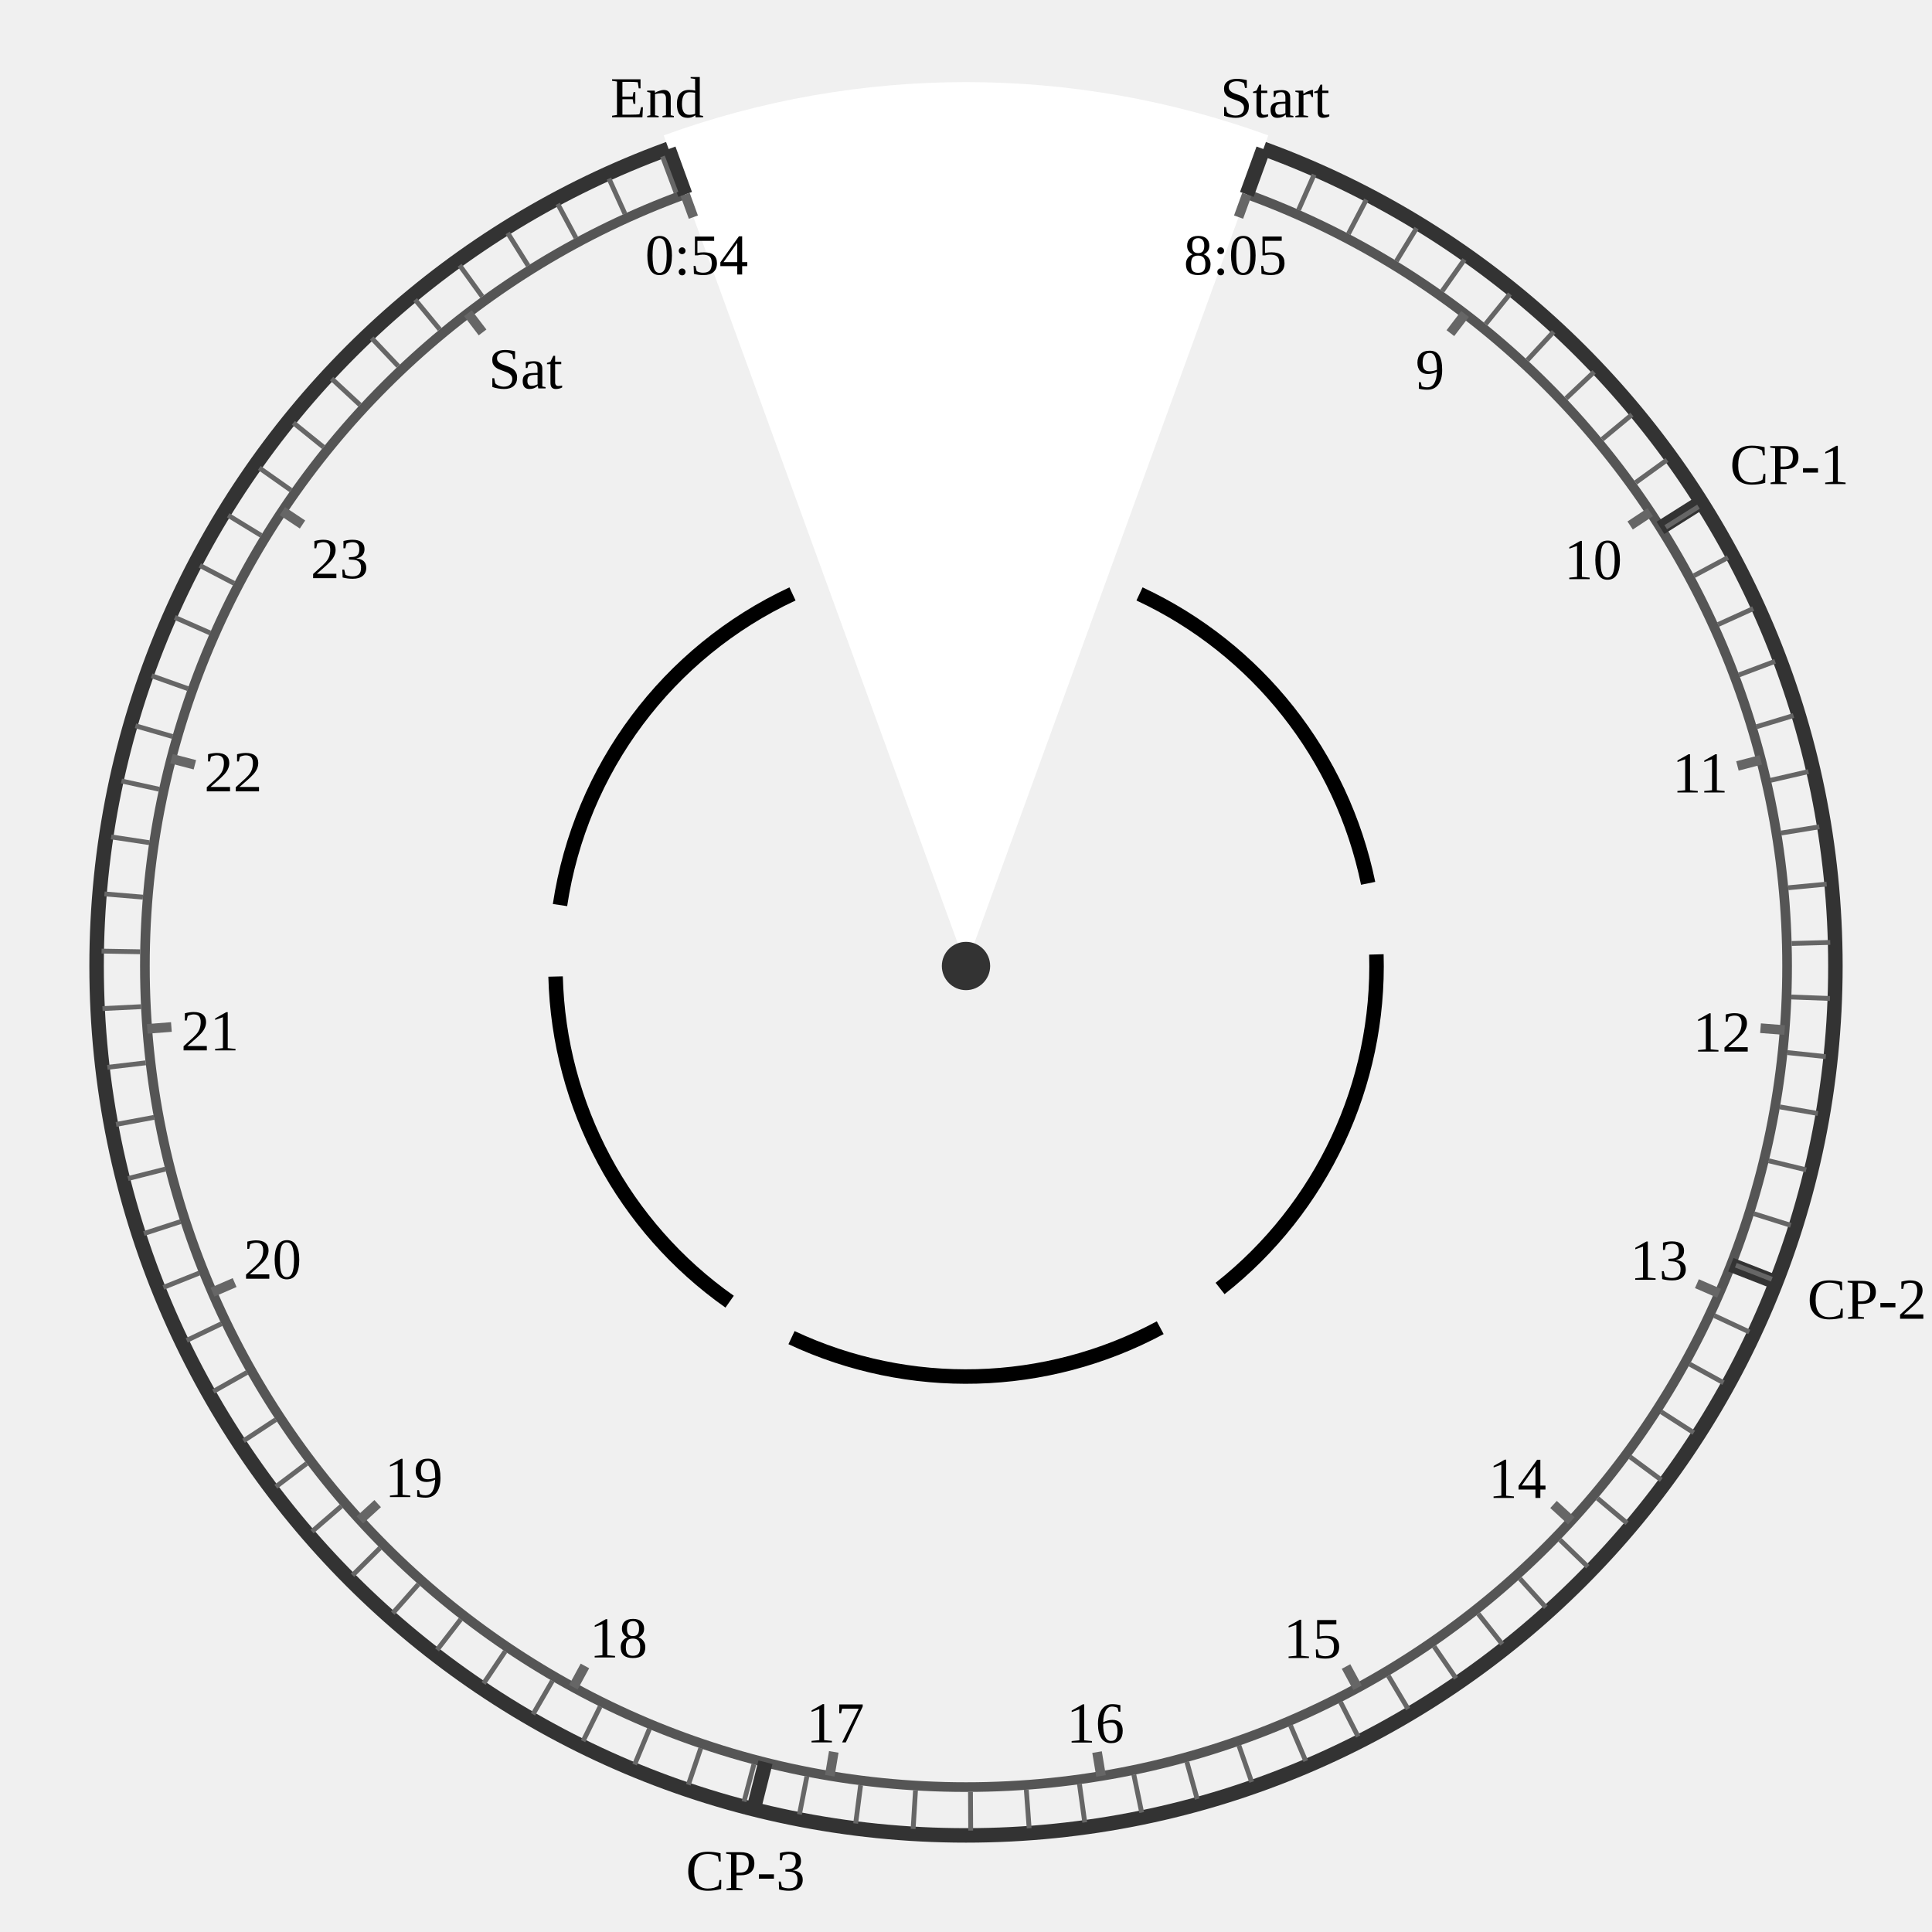
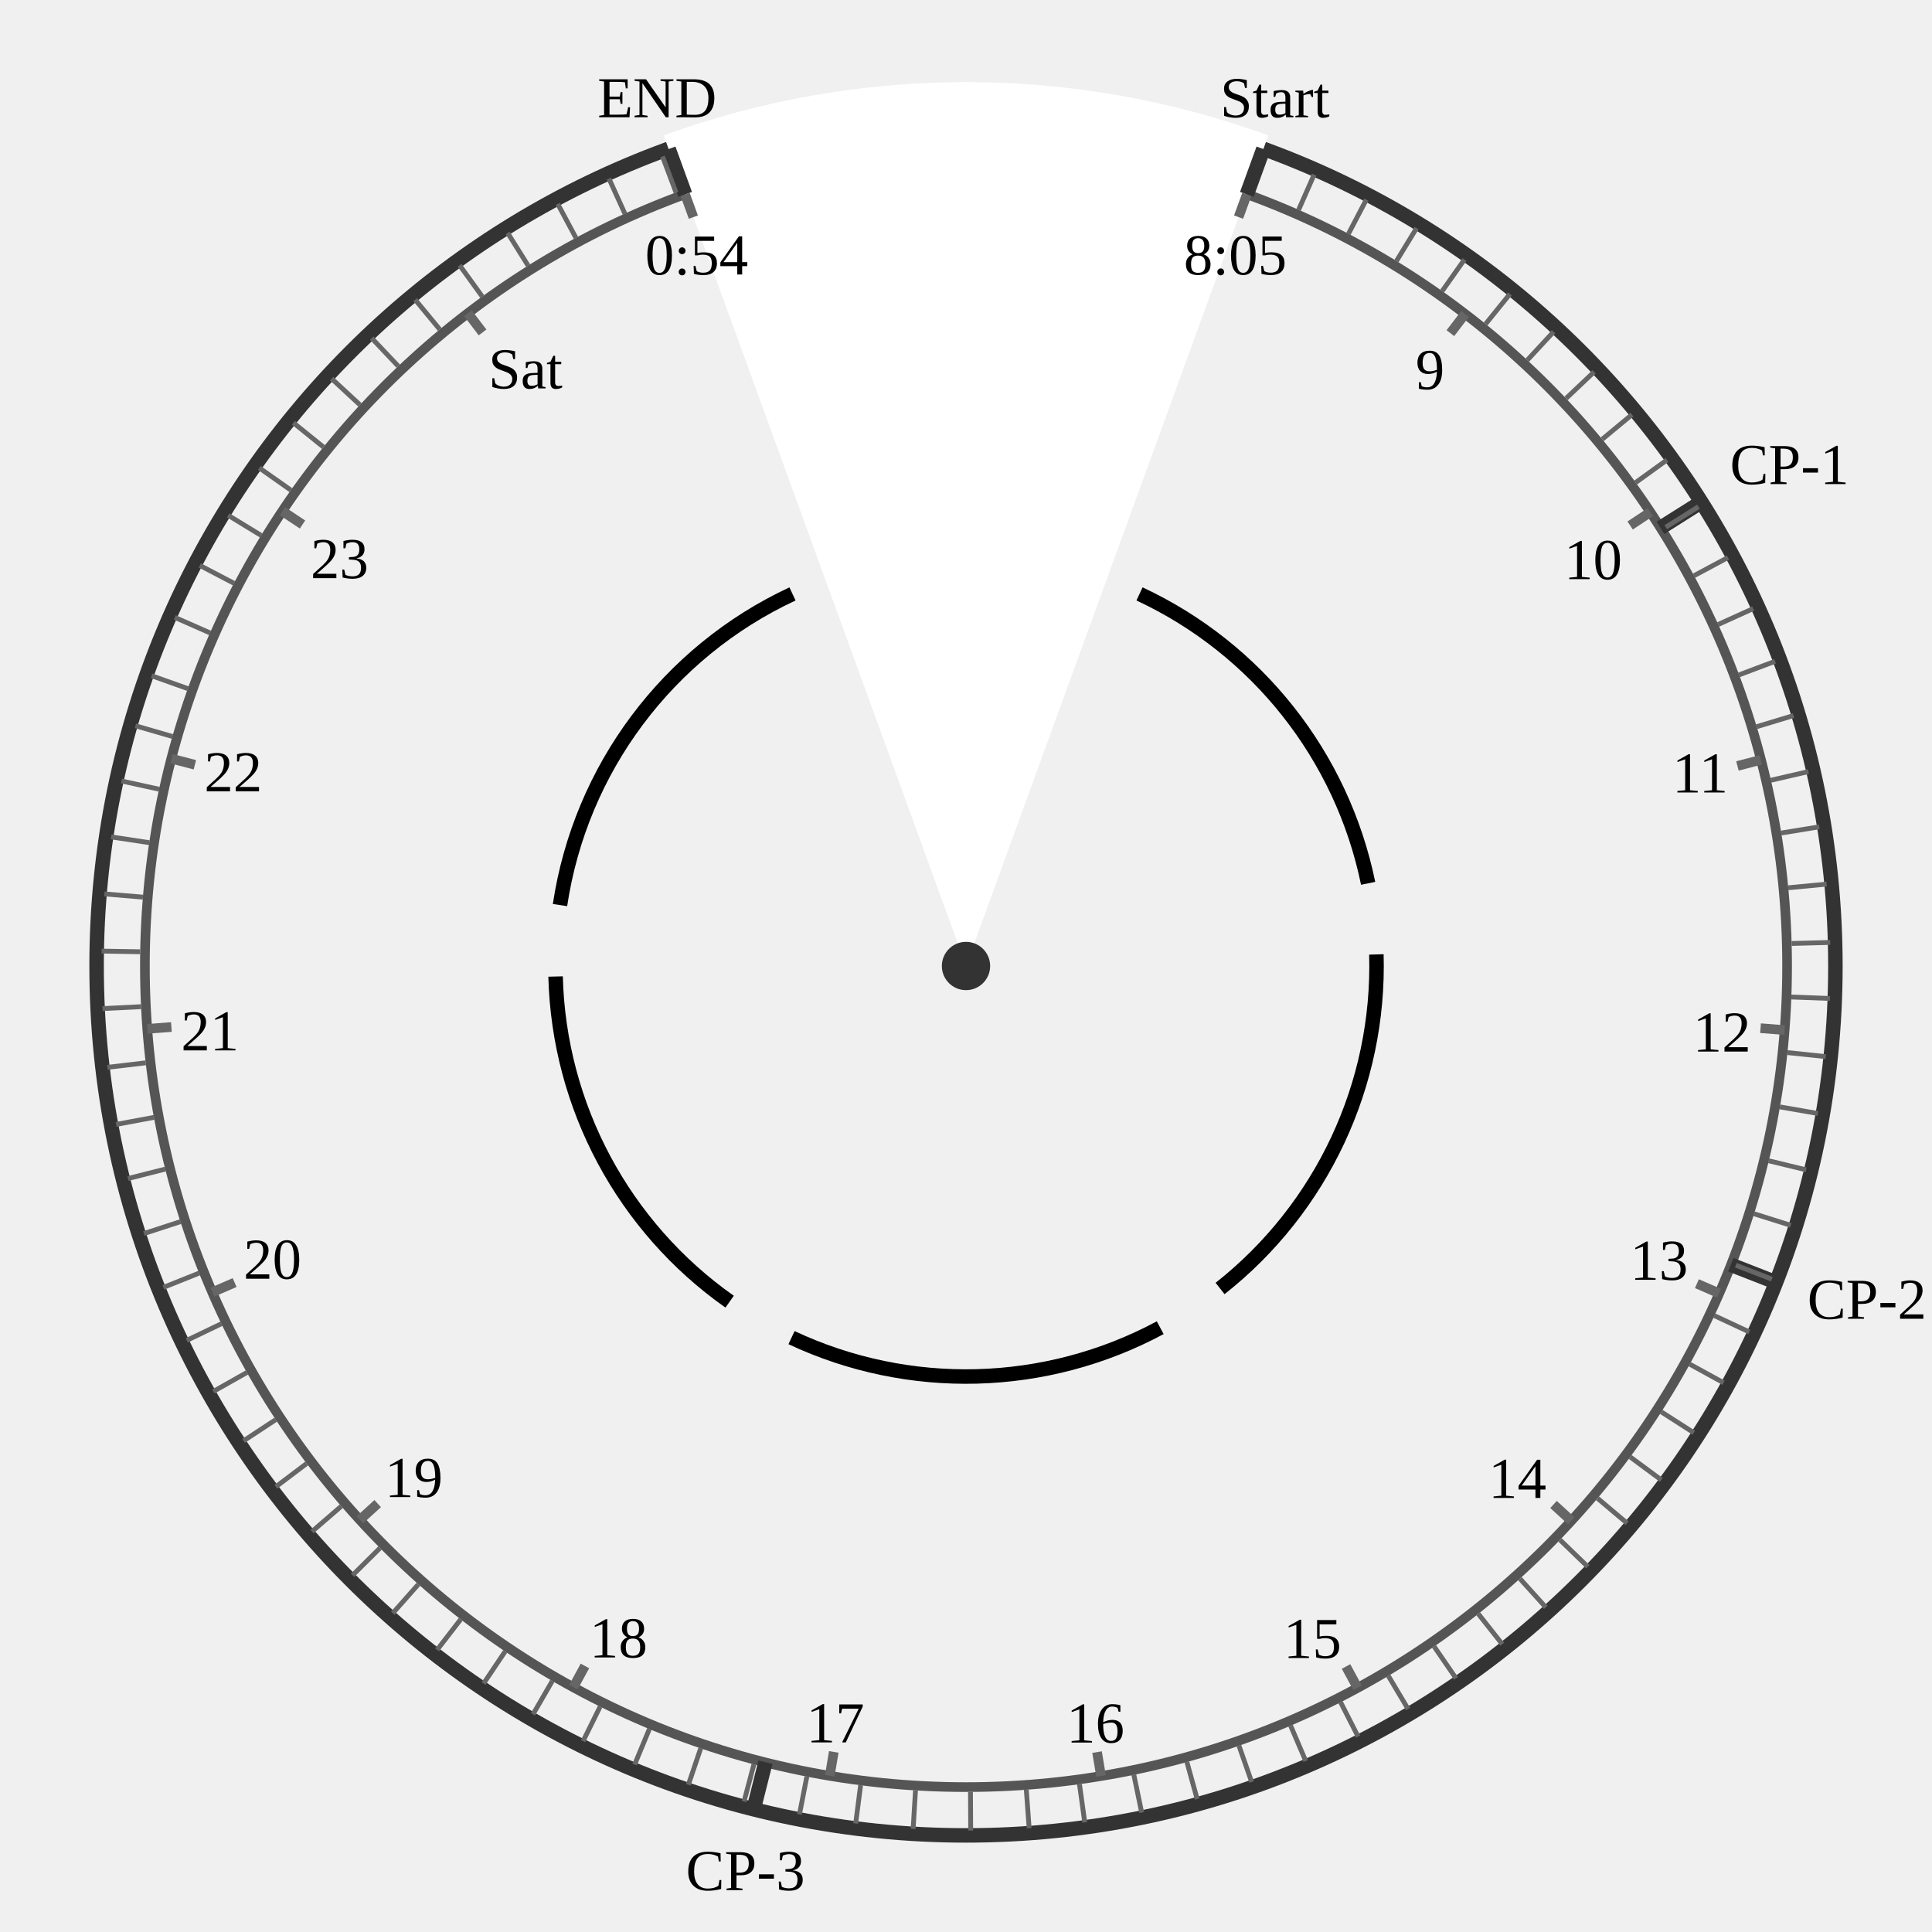
<svg xmlns="http://www.w3.org/2000/svg" height="400" viewBox="0 0 400 400" width="400">
  <g font-size="12" id="world" shape-rendering="geometricPrecision">
    <circle cx="200" cy="200" fill="#f0f0f0" r="180" stroke="#333" stroke-width="3" />
    <circle cx="200" cy="200" fill="#f0f0f0" r="170" stroke="#555" stroke-width="2" />
    <path d="M 200 200 L 137.41 28.036 A 183 183 0 0 1 262.59 28.036 Z" fill="white" stroke="white" stroke-width="0" />
    <g>
      <g transform="translate(200, 200)">
        <path d="M0,-170 L0,-180" stroke="#333" stroke-width="3" transform="rotate(57.75251)" />
        <path d="M0,-170 L0,-180" stroke="#333" stroke-width="3" transform="rotate(111.3354)" />
        <path d="M0,-170 L0,-180" stroke="#333" stroke-width="3" transform="rotate(194.1357)" />
-         <path d="M0,-170 L0,-180" stroke="#333" stroke-width="3" transform="rotate(-20)" />
+         <path d="M0,-170 L0,-180" stroke="#333" stroke-width="3" transform="rotate(340)" />
        <path d="M0,-170 L0,-180" stroke="#333" stroke-width="3" transform="rotate(20)" />
        <path d="M0,-171 L0,-179" stroke="#666" stroke-width="1" transform="rotate(23.74393)" />
        <path d="M0,-171 L0,-179" stroke="#666" stroke-width="1" transform="rotate(27.58031)" />
        <path d="M0,-171 L0,-179" stroke="#666" stroke-width="1" transform="rotate(31.40852)" />
        <path d="M0,-171 L0,-179" stroke="#666" stroke-width="1" transform="rotate(35.20484)" />
        <path d="M0,-171 L0,-179" stroke="#666" stroke-width="1" transform="rotate(38.98573)" />
        <path d="M0,-171 L0,-179" stroke="#666" stroke-width="1" transform="rotate(42.81416)" />
        <path d="M0,-171 L0,-179" stroke="#666" stroke-width="1" transform="rotate(46.59371)" />
        <path d="M0,-171 L0,-179" stroke="#666" stroke-width="1" transform="rotate(50.37695)" />
        <path d="M0,-171 L0,-179" stroke="#666" stroke-width="1" transform="rotate(54.17246)" />
        <path d="M0,-171 L0,-179" stroke="#666" stroke-width="1" transform="rotate(57.91062)" />
        <path d="M0,-171 L0,-179" stroke="#666" stroke-width="1" transform="rotate(61.80384)" />
        <path d="M0,-171 L0,-179" stroke="#666" stroke-width="1" transform="rotate(65.58038)" />
        <path d="M0,-171 L0,-179" stroke="#666" stroke-width="1" transform="rotate(69.36377)" />
        <path d="M0,-171 L0,-179" stroke="#666" stroke-width="1" transform="rotate(73.16084)" />
        <path d="M0,-171 L0,-179" stroke="#666" stroke-width="1" transform="rotate(77.00436)" />
        <path d="M0,-171 L0,-179" stroke="#666" stroke-width="1" transform="rotate(80.7356)" />
        <path d="M0,-171 L0,-179" stroke="#666" stroke-width="1" transform="rotate(84.56457)" />
        <path d="M0,-171 L0,-179" stroke="#666" stroke-width="1" transform="rotate(88.43774)" />
        <path d="M0,-171 L0,-179" stroke="#666" stroke-width="1" transform="rotate(92.15199)" />
        <path d="M0,-171 L0,-179" stroke="#666" stroke-width="1" transform="rotate(96.01681)" />
        <path d="M0,-171 L0,-179" stroke="#666" stroke-width="1" transform="rotate(99.82163)" />
        <path d="M0,-171 L0,-179" stroke="#666" stroke-width="1" transform="rotate(103.6381)" />
        <path d="M0,-171 L0,-179" stroke="#666" stroke-width="1" transform="rotate(107.4538)" />
        <path d="M0,-171 L0,-179" stroke="#666" stroke-width="1" transform="rotate(111.239)" />
        <path d="M0,-171 L0,-179" stroke="#666" stroke-width="1" transform="rotate(115.0423)" />
        <path d="M0,-171 L0,-179" stroke="#666" stroke-width="1" transform="rotate(118.8172)" />
        <path d="M0,-171 L0,-179" stroke="#666" stroke-width="1" transform="rotate(122.6714)" />
        <path d="M0,-171 L0,-179" stroke="#666" stroke-width="1" transform="rotate(126.4709)" />
        <path d="M0,-171 L0,-179" stroke="#666" stroke-width="1" transform="rotate(130.126)" />
        <path d="M0,-171 L0,-179" stroke="#666" stroke-width="1" transform="rotate(134.0129)" />
        <path d="M0,-171 L0,-179" stroke="#666" stroke-width="1" transform="rotate(137.8824)" />
        <path d="M0,-171 L0,-179" stroke="#666" stroke-width="1" transform="rotate(141.6645)" />
        <path d="M0,-171 L0,-179" stroke="#666" stroke-width="1" transform="rotate(145.4756)" />
        <path d="M0,-171 L0,-179" stroke="#666" stroke-width="1" transform="rotate(149.2487)" />
        <path d="M0,-171 L0,-179" stroke="#666" stroke-width="1" transform="rotate(153.0322)" />
        <path d="M0,-171 L0,-179" stroke="#666" stroke-width="1" transform="rotate(156.8617)" />
        <path d="M0,-171 L0,-179" stroke="#666" stroke-width="1" transform="rotate(160.7054)" />
        <path d="M0,-171 L0,-179" stroke="#666" stroke-width="1" transform="rotate(164.4909)" />
        <path d="M0,-171 L0,-179" stroke="#666" stroke-width="1" transform="rotate(168.2757)" />
        <path d="M0,-171 L0,-179" stroke="#666" stroke-width="1" transform="rotate(172.1043)" />
        <path d="M0,-171 L0,-179" stroke="#666" stroke-width="1" transform="rotate(175.8119)" />
        <path d="M0,-171 L0,-179" stroke="#666" stroke-width="1" transform="rotate(179.6891)" />
        <path d="M0,-171 L0,-179" stroke="#666" stroke-width="1" transform="rotate(183.5056)" />
        <path d="M0,-171 L0,-179" stroke="#666" stroke-width="1" transform="rotate(187.3311)" />
        <path d="M0,-171 L0,-179" stroke="#666" stroke-width="1" transform="rotate(191.1073)" />
        <path d="M0,-171 L0,-179" stroke="#666" stroke-width="1" transform="rotate(194.8776)" />
        <path d="M0,-171 L0,-179" stroke="#666" stroke-width="1" transform="rotate(198.7319)" />
        <path d="M0,-171 L0,-179" stroke="#666" stroke-width="1" transform="rotate(202.5367)" />
        <path d="M0,-171 L0,-179" stroke="#666" stroke-width="1" transform="rotate(206.2901)" />
        <path d="M0,-171 L0,-179" stroke="#666" stroke-width="1" transform="rotate(210.0546)" />
        <path d="M0,-171 L0,-179" stroke="#666" stroke-width="1" transform="rotate(213.9151)" />
        <path d="M0,-171 L0,-179" stroke="#666" stroke-width="1" transform="rotate(217.7181)" />
        <path d="M0,-171 L0,-179" stroke="#666" stroke-width="1" transform="rotate(221.5315)" />
        <path d="M0,-171 L0,-179" stroke="#666" stroke-width="1" transform="rotate(225.1951)" />
        <path d="M0,-171 L0,-179" stroke="#666" stroke-width="1" transform="rotate(229.1488)" />
        <path d="M0,-171 L0,-179" stroke="#666" stroke-width="1" transform="rotate(232.9634)" />
        <path d="M0,-171 L0,-179" stroke="#666" stroke-width="1" transform="rotate(236.6854)" />
        <path d="M0,-171 L0,-179" stroke="#666" stroke-width="1" transform="rotate(240.5216)" />
        <path d="M0,-171 L0,-179" stroke="#666" stroke-width="1" transform="rotate(244.3382)" />
        <path d="M0,-171 L0,-179" stroke="#666" stroke-width="1" transform="rotate(248.1764)" />
        <path d="M0,-171 L0,-179" stroke="#666" stroke-width="1" transform="rotate(251.9726)" />
        <path d="M0,-171 L0,-179" stroke="#666" stroke-width="1" transform="rotate(255.7685)" />
        <path d="M0,-171 L0,-179" stroke="#666" stroke-width="1" transform="rotate(259.4415)" />
        <path d="M0,-171 L0,-179" stroke="#666" stroke-width="1" transform="rotate(263.2684)" />
        <path d="M0,-171 L0,-179" stroke="#666" stroke-width="1" transform="rotate(267.1766)" />
        <path d="M0,-171 L0,-179" stroke="#666" stroke-width="1" transform="rotate(270.987)" />
        <path d="M0,-171 L0,-179" stroke="#666" stroke-width="1" transform="rotate(274.7826)" />
        <path d="M0,-171 L0,-179" stroke="#666" stroke-width="1" transform="rotate(278.5872)" />
        <path d="M0,-171 L0,-179" stroke="#666" stroke-width="1" transform="rotate(282.3567)" />
        <path d="M0,-171 L0,-179" stroke="#666" stroke-width="1" transform="rotate(286.1308)" />
        <path d="M0,-171 L0,-179" stroke="#666" stroke-width="1" transform="rotate(289.6174)" />
        <path d="M0,-171 L0,-179" stroke="#666" stroke-width="1" transform="rotate(293.779)" />
        <path d="M0,-171 L0,-179" stroke="#666" stroke-width="1" transform="rotate(297.6018)" />
        <path d="M0,-171 L0,-179" stroke="#666" stroke-width="1" transform="rotate(301.4191)" />
        <path d="M0,-171 L0,-179" stroke="#666" stroke-width="1" transform="rotate(305.1771)" />
        <path d="M0,-171 L0,-179" stroke="#666" stroke-width="1" transform="rotate(308.9251)" />
        <path d="M0,-171 L0,-179" stroke="#666" stroke-width="1" transform="rotate(312.7971)" />
        <path d="M0,-171 L0,-179" stroke="#666" stroke-width="1" transform="rotate(316.5738)" />
        <path d="M0,-171 L0,-179" stroke="#666" stroke-width="1" transform="rotate(320.4203)" />
        <path d="M0,-171 L0,-179" stroke="#666" stroke-width="1" transform="rotate(324.1476)" />
        <path d="M0,-171 L0,-179" stroke="#666" stroke-width="1" transform="rotate(327.9857)" />
        <path d="M0,-171 L0,-179" stroke="#666" stroke-width="1" transform="rotate(331.8219)" />
        <path d="M0,-171 L0,-179" stroke="#666" stroke-width="1" transform="rotate(335.61)" />
        <path d="M0,-171 L0,-179" stroke="#666" stroke-width="1" transform="rotate(339.4488)" />
        <path d="M0,-165 L0,-170" stroke="#666" stroke-width="2" transform="rotate(20)" />
        <path d="M0,-165 L0,-170" stroke="#666" stroke-width="2" transform="rotate(37.43039)" />
        <path d="M0,-165 L0,-170" stroke="#666" stroke-width="2" transform="rotate(56.44535)" />
        <path d="M0,-165 L0,-170" stroke="#666" stroke-width="2" transform="rotate(75.46032)" />
        <path d="M0,-165 L0,-170" stroke="#666" stroke-width="2" transform="rotate(94.47528)" />
        <path d="M0,-165 L0,-170" stroke="#666" stroke-width="2" transform="rotate(113.4903)" />
        <path d="M0,-165 L0,-170" stroke="#666" stroke-width="2" transform="rotate(132.5052)" />
        <path d="M0,-165 L0,-170" stroke="#666" stroke-width="2" transform="rotate(151.5202)" />
        <path d="M0,-165 L0,-170" stroke="#666" stroke-width="2" transform="rotate(170.5351)" />
        <path d="M0,-165 L0,-170" stroke="#666" stroke-width="2" transform="rotate(189.5501)" />
        <path d="M0,-165 L0,-170" stroke="#666" stroke-width="2" transform="rotate(208.5651)" />
        <path d="M0,-165 L0,-170" stroke="#666" stroke-width="2" transform="rotate(227.58)" />
        <path d="M0,-165 L0,-170" stroke="#666" stroke-width="2" transform="rotate(246.595)" />
        <path d="M0,-165 L0,-170" stroke="#666" stroke-width="2" transform="rotate(265.61)" />
        <path d="M0,-165 L0,-170" stroke="#666" stroke-width="2" transform="rotate(284.6249)" />
        <path d="M0,-165 L0,-170" stroke="#666" stroke-width="2" transform="rotate(303.6399)" />
        <path d="M0,-165 L0,-170" stroke="#666" stroke-width="2" transform="rotate(322.6549)" />
        <path d="M0,-165 L0,-170" stroke="#666" stroke-width="2" transform="rotate(339.9955)" />
      </g>
      <g transform="translate(200, 200)">
        <text text-anchor="start" x="158.155" y="-99.779">
CP-1
</text>
        <text text-anchor="start" x="174.184" y="73.036">
CP-2
</text>
        <text text-anchor="middle" x="-45.669" y="191.338">
CP-3
</text>
        <text text-anchor="middle" x="-63.958" y="-175.723">
- End
+ END
</text>
        <text text-anchor="middle" x="63.958" y="-175.723">
Start
</text>
        <text text-anchor="middle" x="55.749" y="-143.17">
 8:05
</text>
        <text text-anchor="end" x="99.071" y="-119.437">
 9
</text>
        <text text-anchor="end" x="135.838" y="-80.095">
10
</text>
        <text text-anchor="end" x="157.78" y="-35.921">
11
</text>
        <text text-anchor="end" x="162.503" y="17.719">
12
</text>
        <text text-anchor="end" x="149.492" y="64.971">
13
</text>
        <text text-anchor="end" x="120.166" y="110.132">
14
</text>
        <text text-anchor="end" x="77.726" y="143.275">
15
</text>
        <text text-anchor="middle" x="26.804" y="160.781">
16
</text>
        <text text-anchor="middle" x="-27.043" y="160.741">
17
</text>
        <text text-anchor="start" x="-77.94" y="143.159">
18
</text>
        <text text-anchor="start" x="-120.33" y="109.953">
19
</text>
        <text text-anchor="start" x="-149.588" y="64.748">
20
</text>
        <text text-anchor="start" x="-162.522" y="17.477">
21
</text>
        <text text-anchor="start" x="-157.719" y="-36.156">
22
</text>
        <text text-anchor="start" x="-135.703" y="-80.297">
23
</text>
        <text text-anchor="start" x="-98.878" y="-119.584">
Sat
</text>
        <text text-anchor="middle" x="-55.761" y="-143.165">
 0:54
</text>
      </g>
      <g transform="translate(200, 200)">
        <g>
          <path d="M 35.923 -77.036 M 35.923 -77.036 A 85 85 0 0 1 83.259 -17.116" fill="none" stroke="black" stroke-width="3" />
          <path d="M 84.966 -2.398 M 84.966 -2.398 A 85 85 0 0 1 52.604 66.767" fill="none" stroke="black" stroke-width="3" />
        </g>
        <g>
          <path d="M 40.211 74.887 M 40.211 74.887 A 85 85 0 0 1 -36.124 76.942" fill="none" stroke="black" stroke-width="3" />
          <path d="M -48.936 69.5 M -48.936 69.5 A 85 85 0 0 1 -84.972 2.176" fill="none" stroke="black" stroke-width="3" />
        </g>
        <g>
          <path d="M -84.059 -12.612 M -84.059 -12.612 A 85 85 0 0 1 -35.923 -77.036" fill="none" stroke="black" stroke-width="3" />
        </g>
      </g>
    </g>
    <circle cx="200" cy="200" fill="#333" r="5" />
  </g>
</svg>
